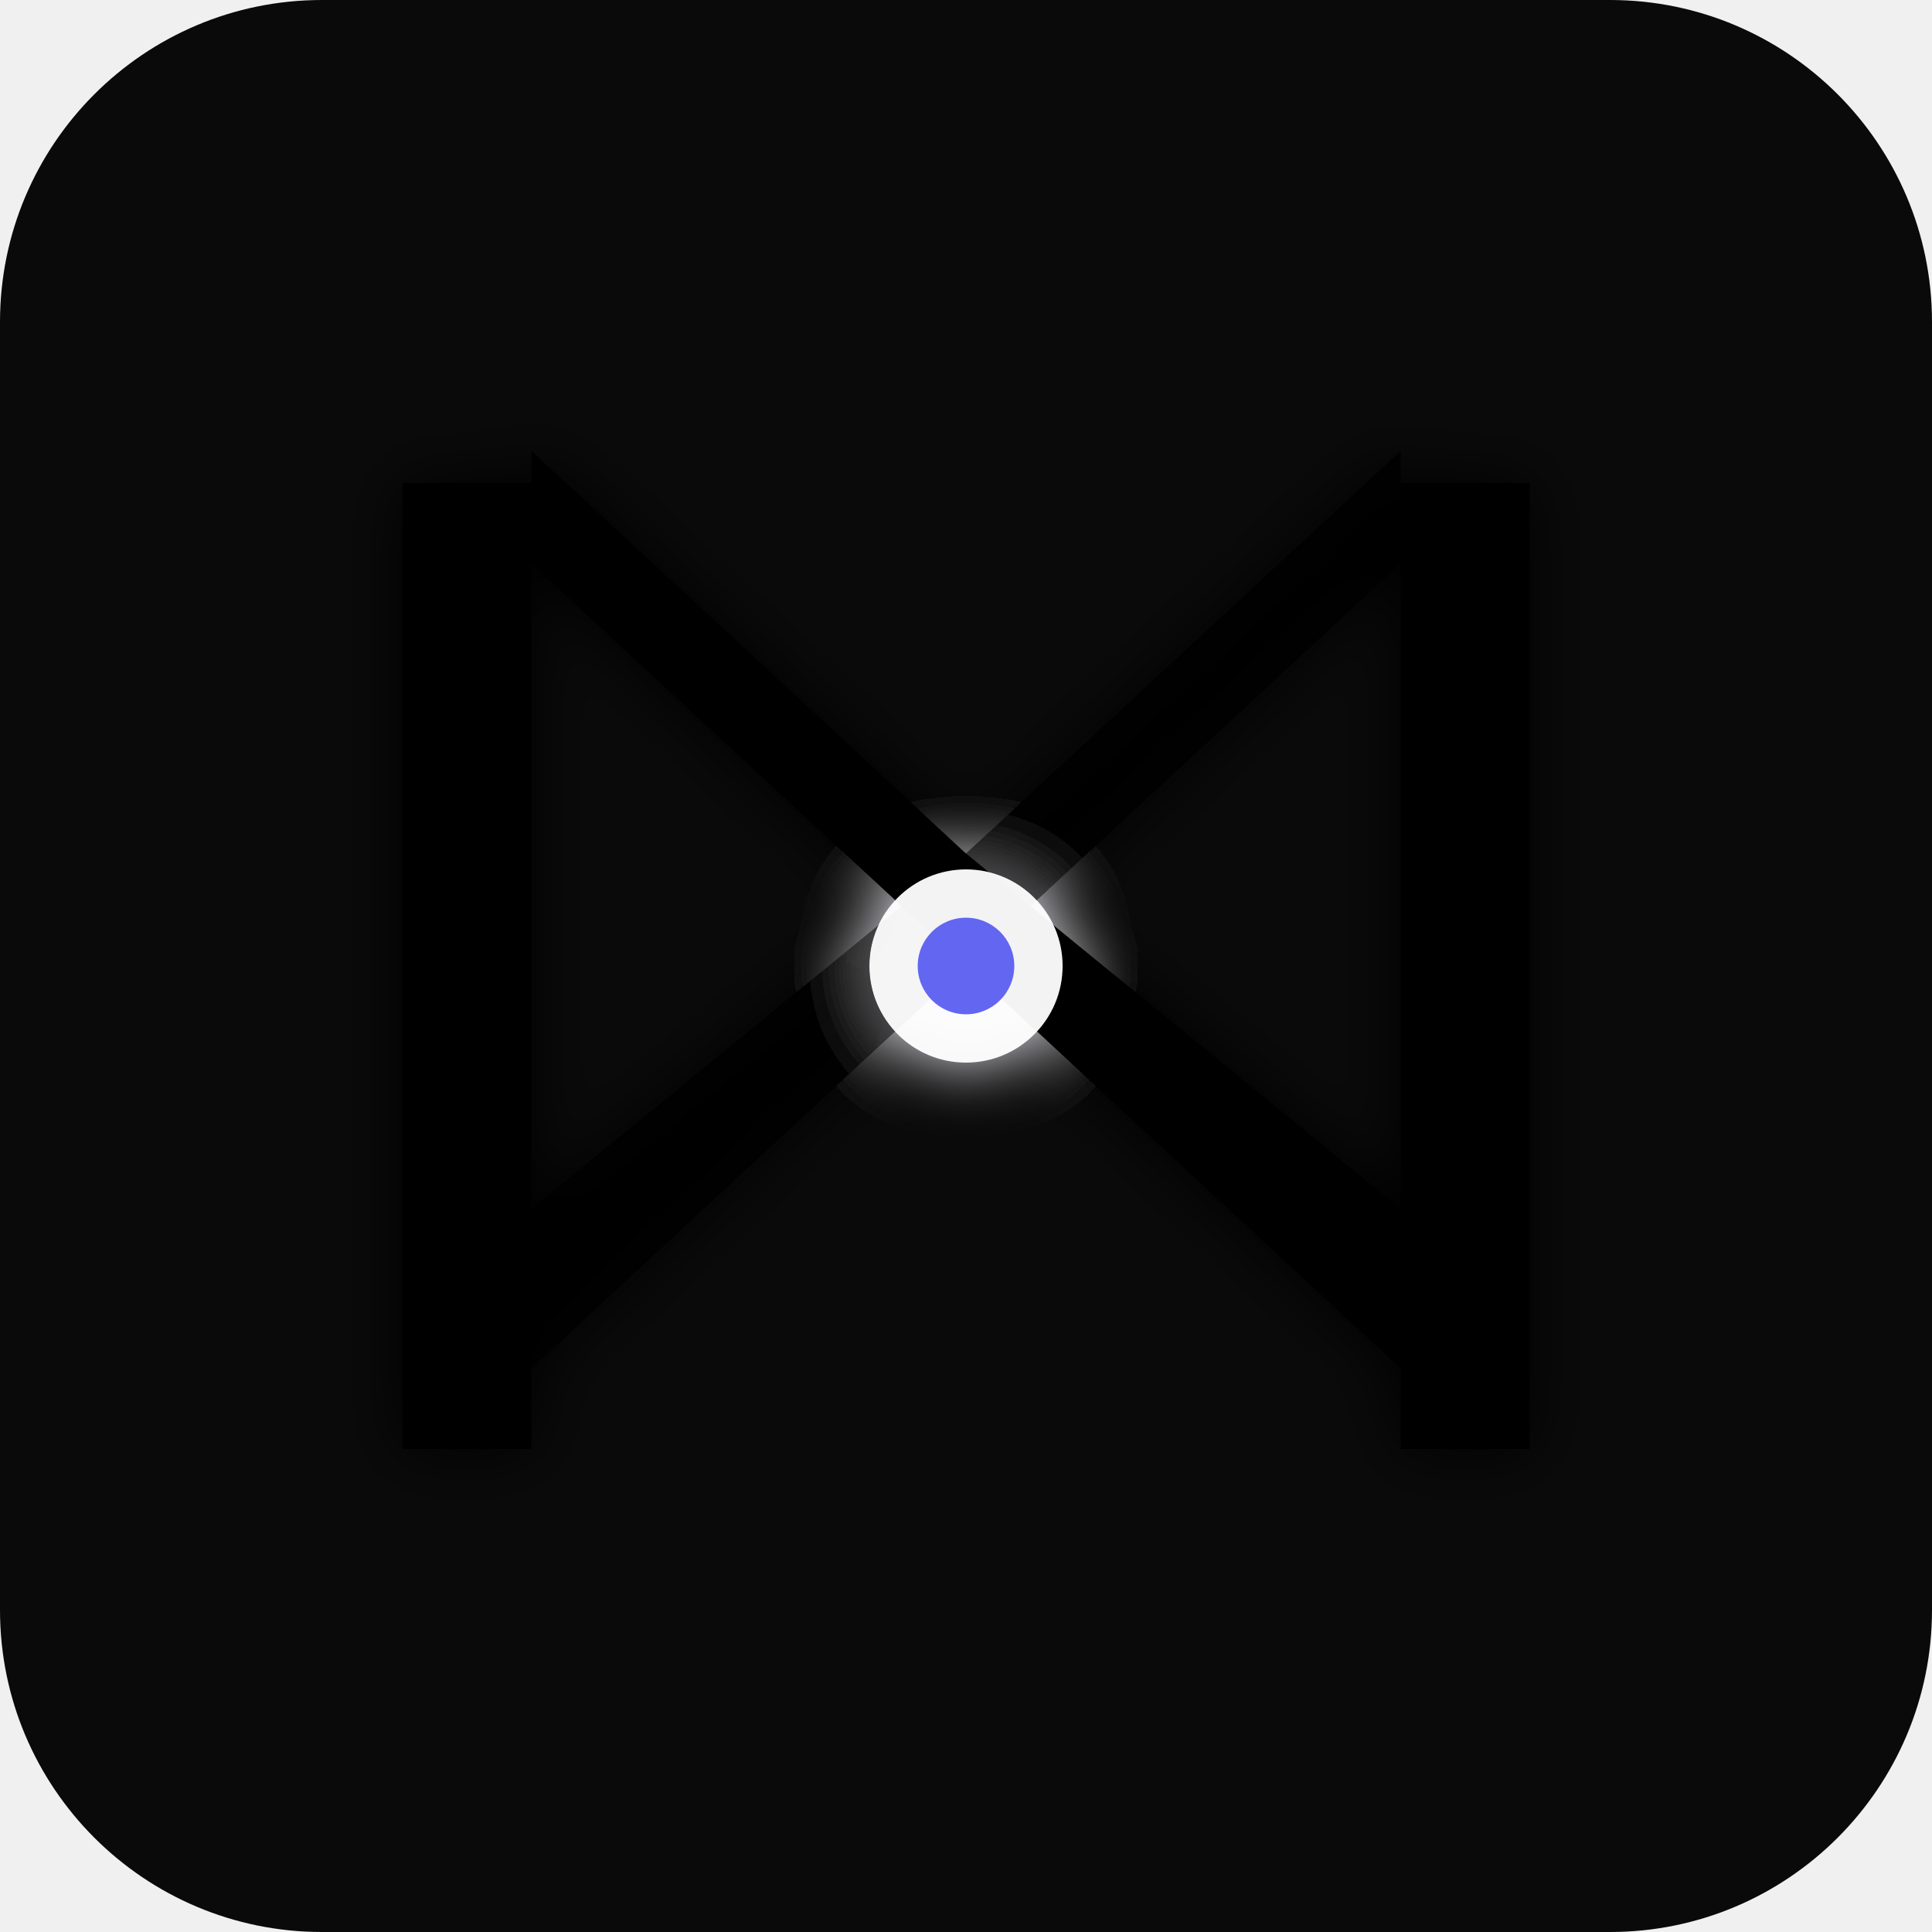
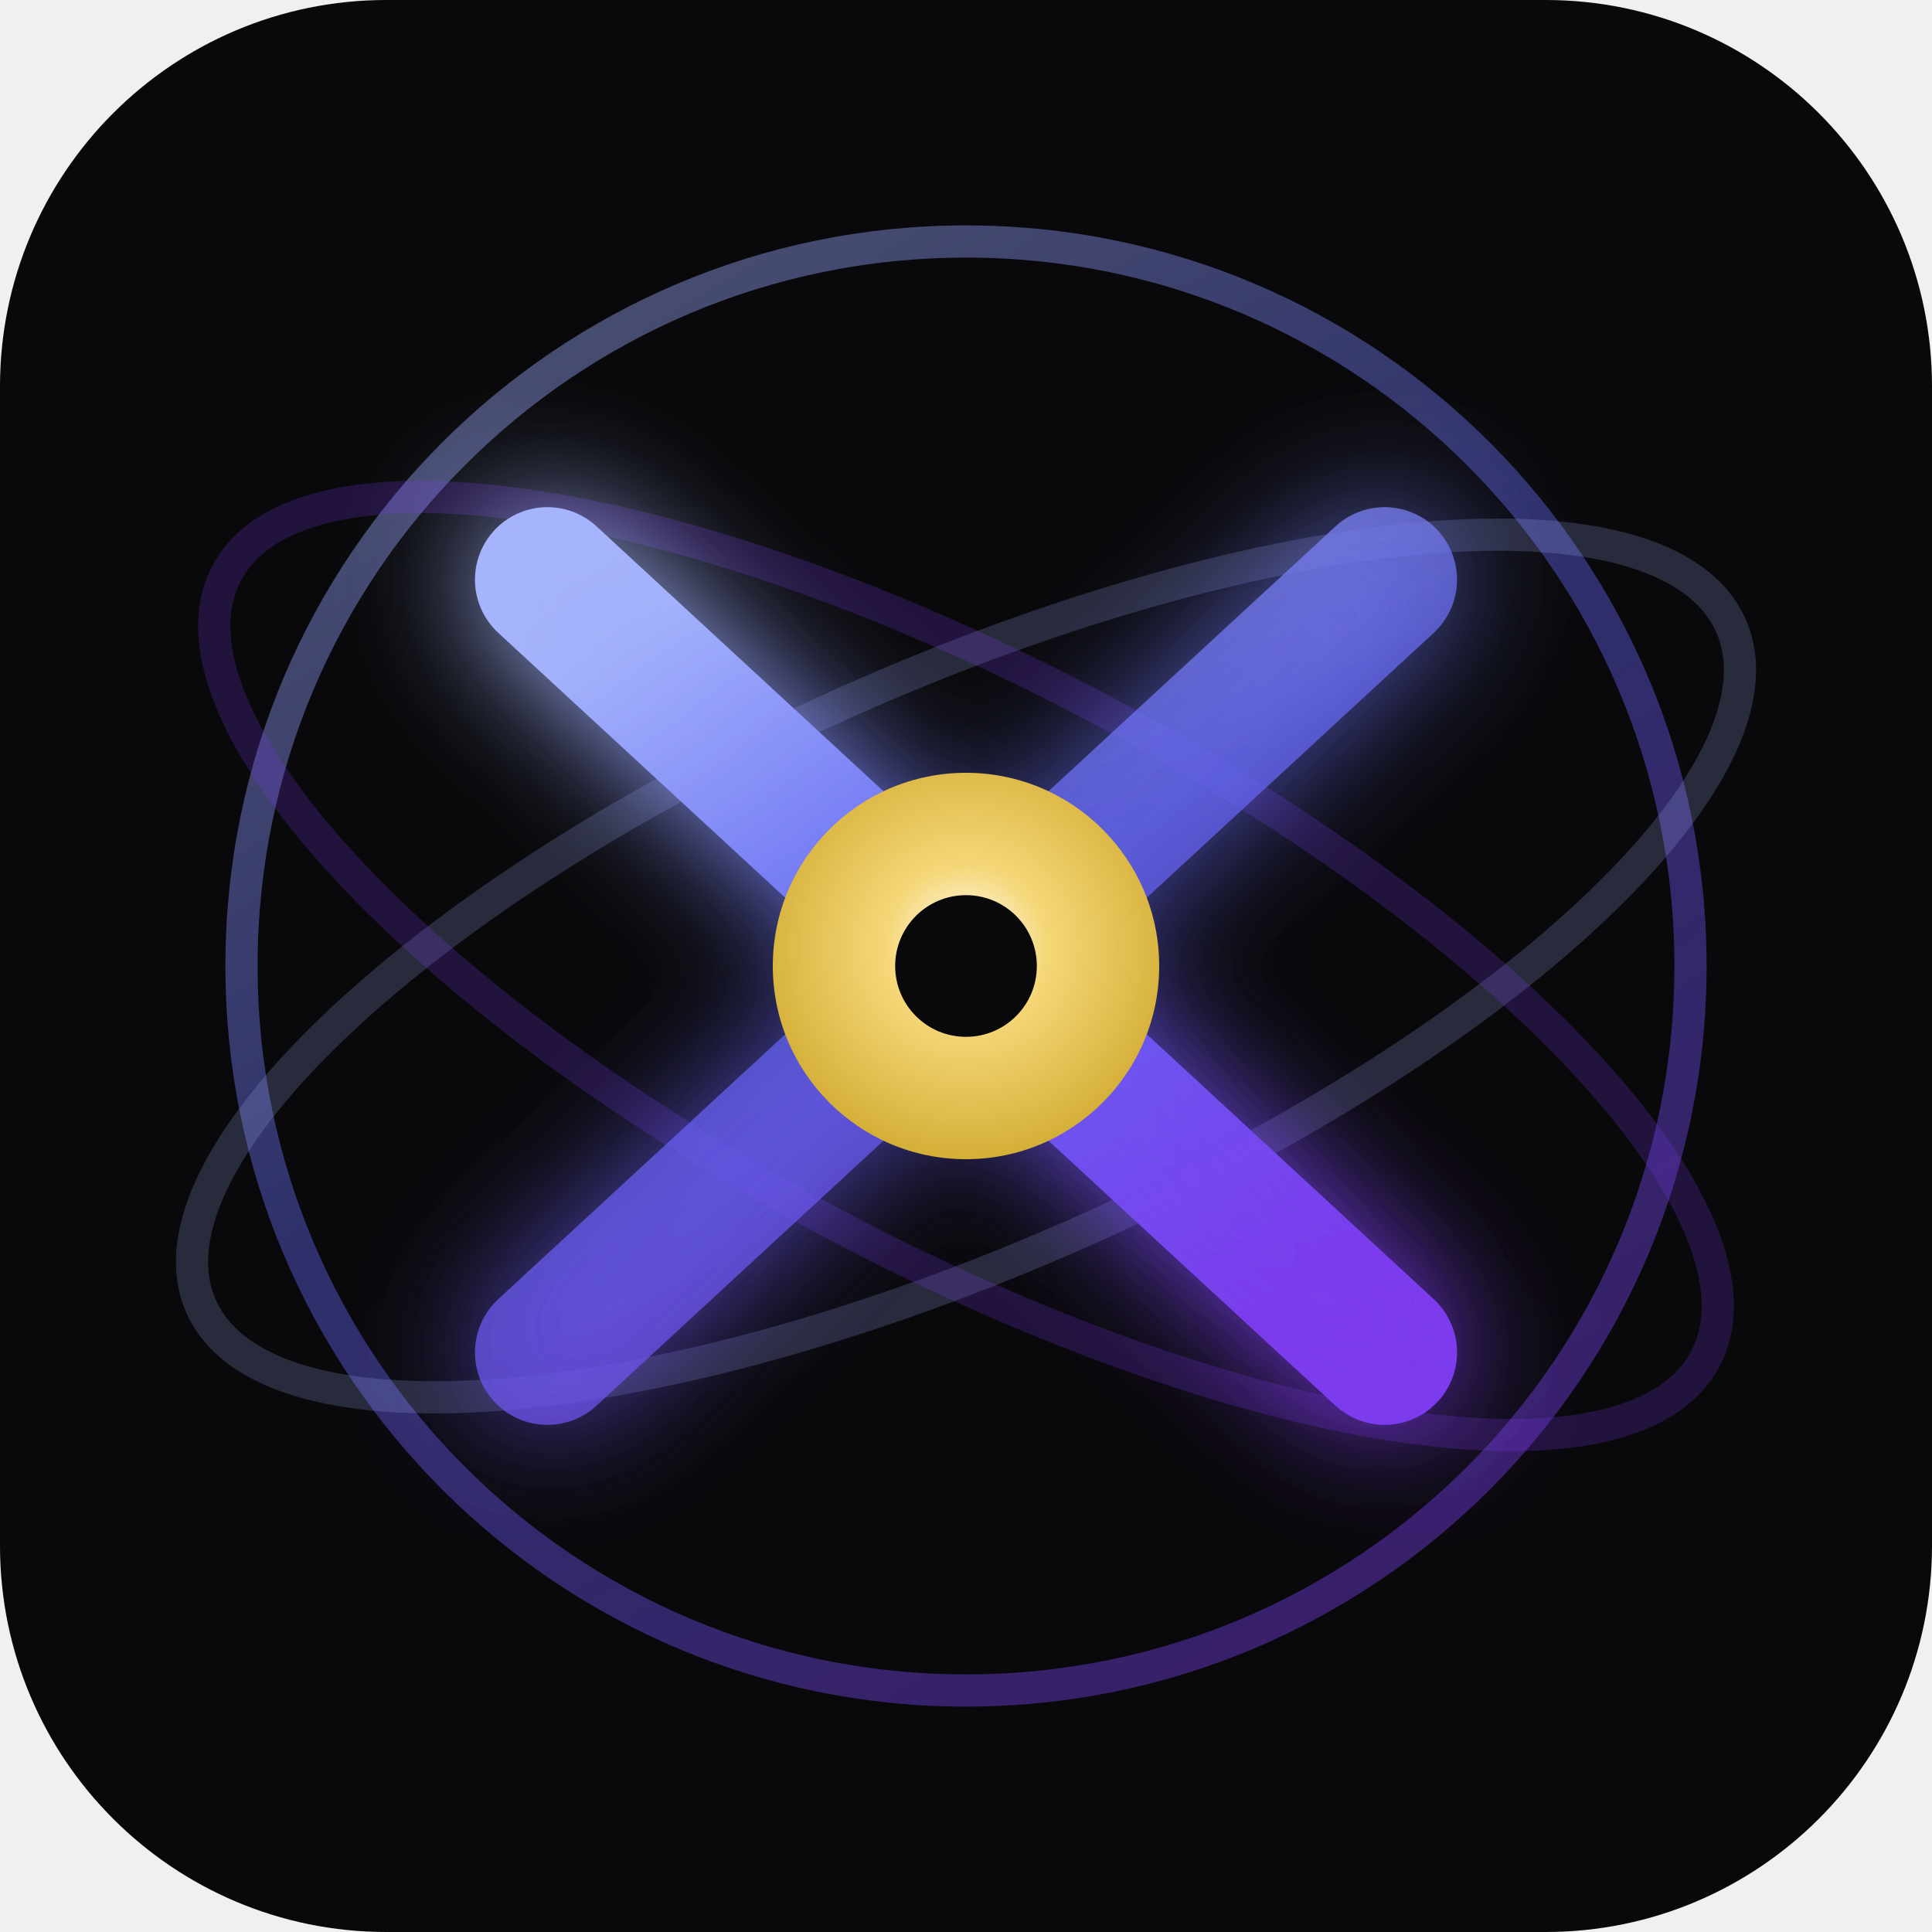
<svg xmlns="http://www.w3.org/2000/svg" width="32" height="32" viewBox="0 0 120 120" fill="none">
  <defs>
-     <linearGradient id="faviconGradient" x1="20%" y1="0%" x2="80%" y2="100%">
-       <stop offset="0%" stopColor="#818CF8" />
-       <stop offset="50%" stopColor="#6366F1" />
-       <stop offset="100%" stopColor="#7C3AED" />
+     <linearGradient id="nx-favicon-grad" x1="20%" y1="0%" x2="80%" y2="100%">
+       <stop offset="0%" stop-color="#A5B4FC" />
+       <stop offset="45%" stop-color="#6366F1" />
+       <stop offset="100%" stop-color="#7C3AED" />
    </linearGradient>
-     <filter id="faviconGlow" x="-30%" y="-30%" width="160%" height="160%">
-       <feGaussianBlur stdDeviation="2" result="blur" />
-       <feMerge>
-         <feMergeNode in="blur" />
-         <feMergeNode in="SourceGraphic" />
-       </feMerge>
+     <radialGradient id="nx-favicon-core" cx="50%" cy="45%" r="55%">
+       <stop offset="0%" stop-color="#FFFFFF" />
+       <stop offset="0.38" stop-color="#F5D778" />
+       <stop offset="1" stop-color="#D4AF37" />
+     </radialGradient>
+     <filter id="nx-favicon-glow" x="-45%" y="-45%" width="190%" height="190%">
+       <feGaussianBlur stdDeviation="4" />
+       <feComposite in2="SourceGraphic" operator="over" />
    </filter>
  </defs>
-   <rect width="120" height="120" fill="#0A0A0B" rx="20" />
-   <g filter="url(#faviconGlow)">
-     <path d="M 25 30 L 25 90 L 33 90 L 33 30 Z" fill="url(#faviconGradient)" />
-     <path d="M 33 35 L 60 60 L 87 85 L 93 80 L 60 53 L 33 28 Z" fill="url(#faviconGradient)" />
-     <path d="M 87 35 L 60 60 L 33 85 L 27 80 L 60 53 L 87 28 Z" fill="url(#faviconGradient)" opacity="0.85" />
-     <path d="M 87 30 L 87 90 L 95 90 L 95 30 Z" fill="url(#faviconGradient)" />
-     <circle cx="60" cy="60" r="6" fill="white" opacity="0.95" />
-     <circle cx="60" cy="60" r="3" fill="#6366F1" />
+   <rect width="120" height="120" rx="24" fill="#09090B" />
+   <circle cx="60" cy="60" r="45" stroke="url(#nx-favicon-grad)" stroke-opacity="0.42" stroke-width="2" />
+   <ellipse cx="60" cy="60" rx="52" ry="18" stroke="#A5B4FC" stroke-opacity="0.20" stroke-width="2" transform="rotate(-24 60 60)" />
+   <ellipse cx="60" cy="60" rx="52" ry="18" stroke="#7C3AED" stroke-opacity="0.22" stroke-width="2" transform="rotate(28 60 60)" />
+   <g filter="url(#nx-favicon-glow)">
+     <path d="M31 35V86" stroke="url(#nx-favicon-grad)" stroke-width="9" stroke-linecap="round" />
+     <path d="M89 35V86" stroke="url(#nx-favicon-grad)" stroke-width="9" stroke-linecap="round" />
+     <path d="M34 36L86 84" stroke="url(#nx-favicon-grad)" stroke-width="9" stroke-linecap="round" />
+     <path d="M86 36L34 84" stroke="url(#nx-favicon-grad)" stroke-width="9" stroke-linecap="round" opacity="0.74" />
  </g>
+   <circle cx="60" cy="60" r="12" fill="url(#nx-favicon-core)" />
+   <circle cx="60" cy="60" r="4.4" fill="#09090B" />
</svg>
